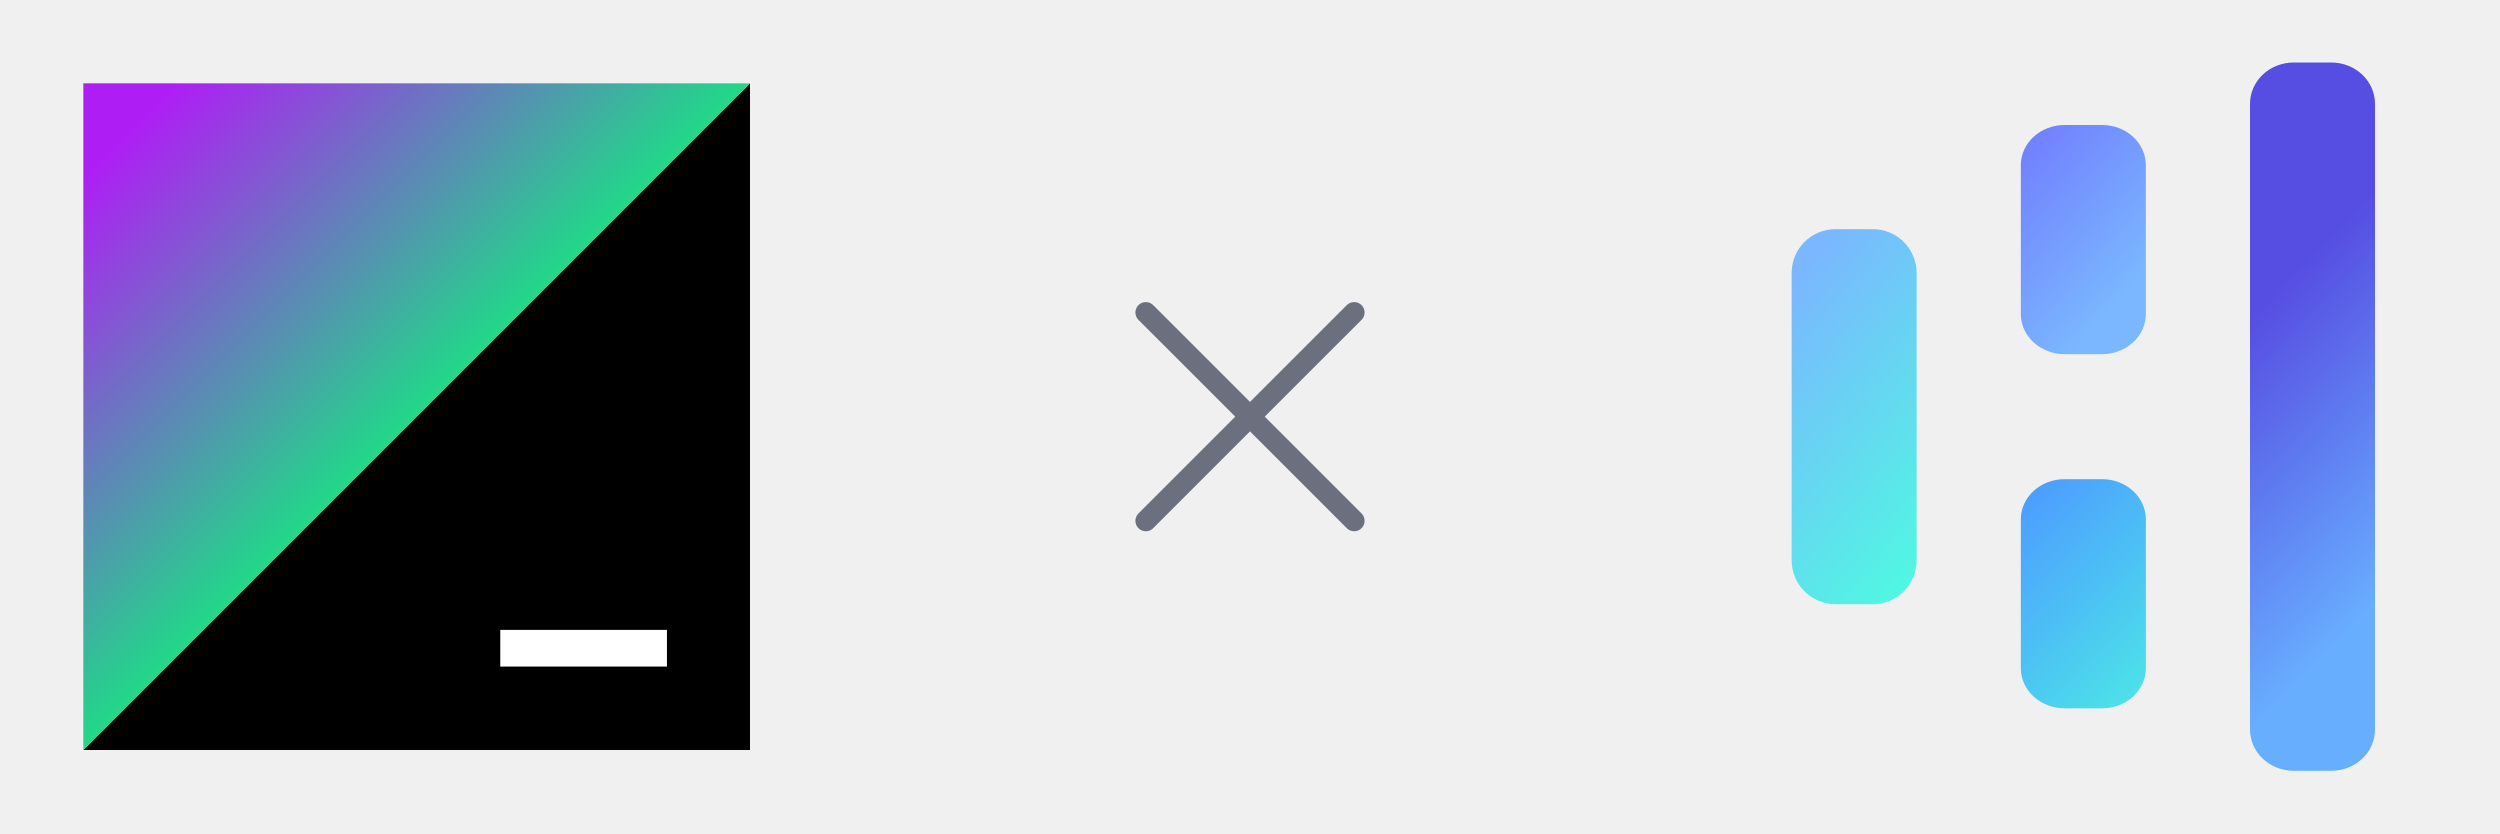
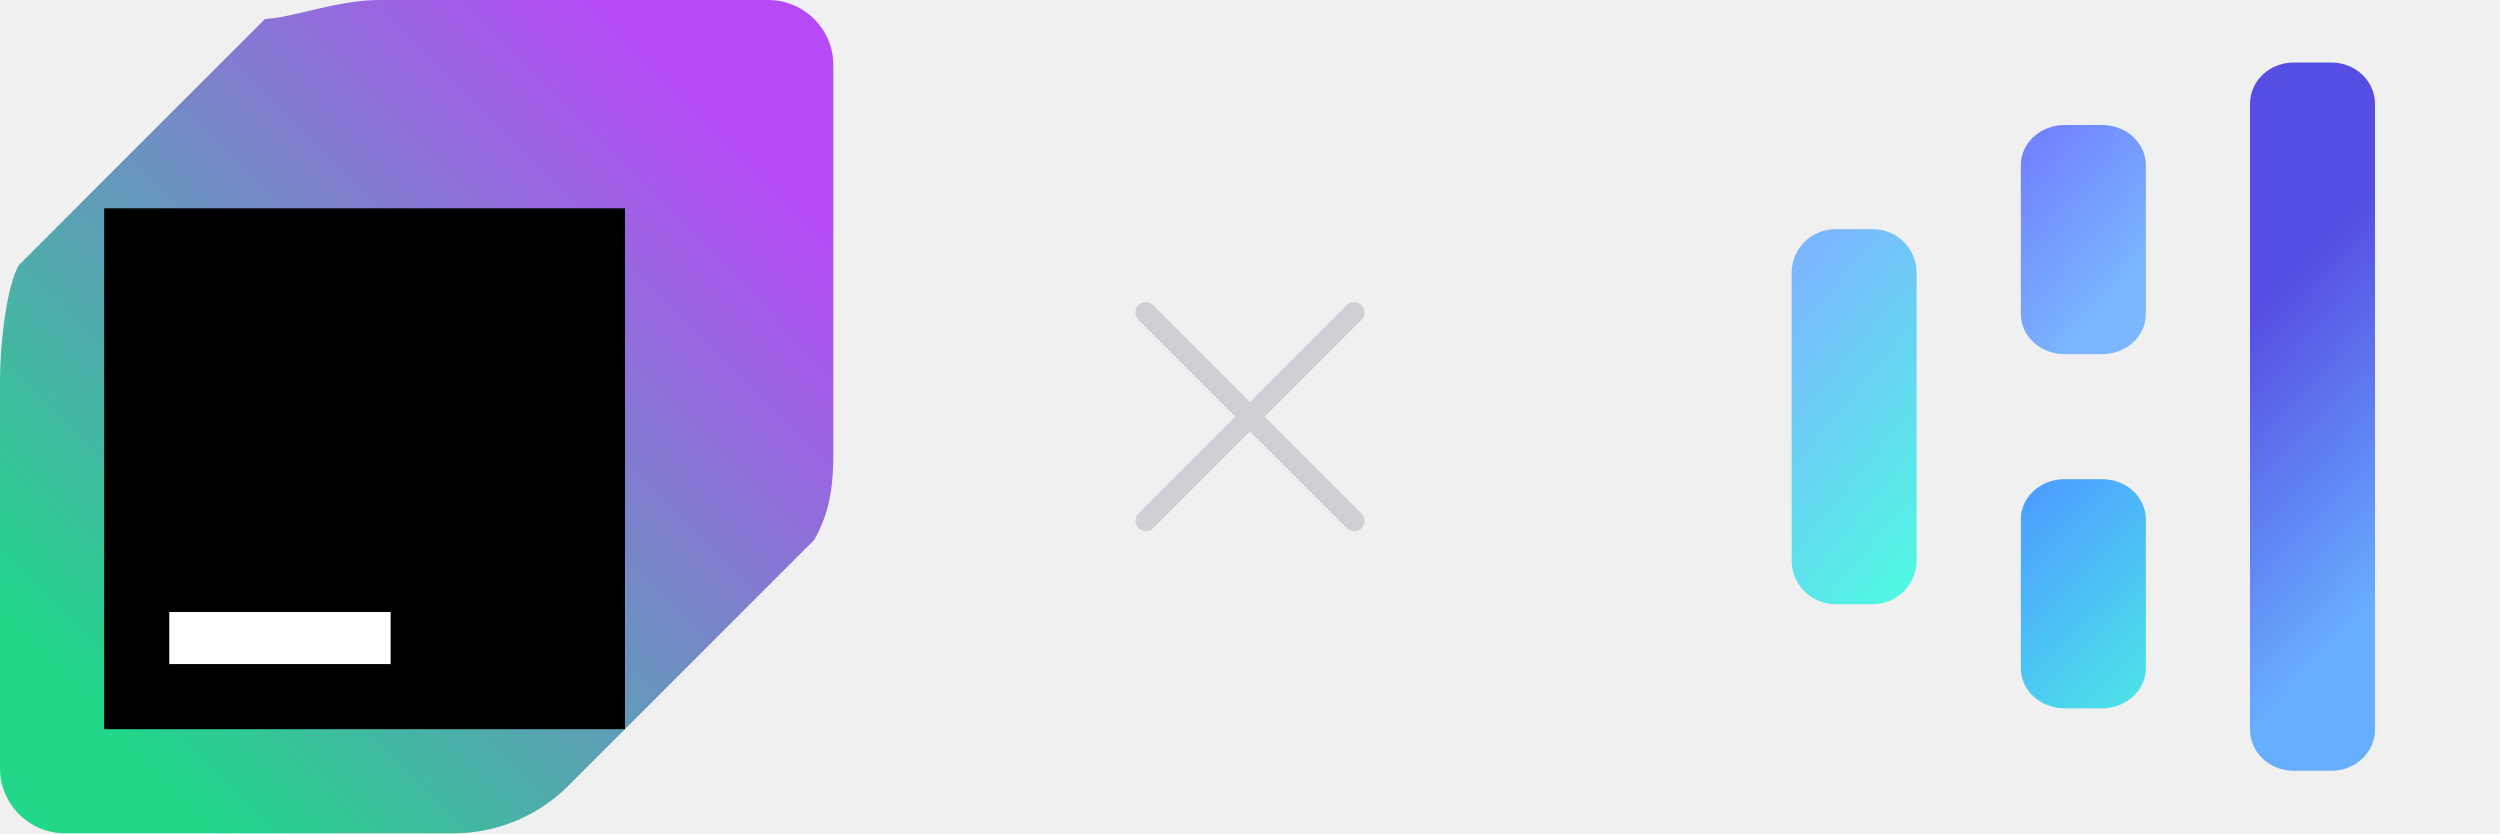
<svg xmlns="http://www.w3.org/2000/svg" width="120" height="40" viewBox="0 0 120 40" fill="none">
-   <path d="M36 4V36H4L36 4Z" fill="black" />
-   <path d="M24.013 31.995L32.013 31.995L32.013 30.235L24.013 30.235L24.013 31.995Z" fill="white" />
-   <path d="M4 36V4H36L4 36Z" fill="url(#paint0_linear_5144_417)" />
-   <path d="M55 25L65 15M65 25L55 15" stroke="#6C707E" stroke-linecap="round" />
-   <path d="M114 35.016C114 35.542 113.779 36.047 113.385 36.419C112.991 36.791 112.457 36.999 111.9 36.999H110.1C109.543 36.999 109.009 36.791 108.615 36.419C108.221 36.047 108 35.542 108 35.016V4.983C108 4.457 108.221 3.952 108.615 3.58C109.009 3.208 109.543 3 110.1 3H111.9C112.457 3 112.991 3.208 113.385 3.58C113.779 3.952 114 4.457 114 4.983V35.016Z" fill="url(#paint1_linear_5144_417)" />
-   <path d="M103 15.075C103 15.585 102.779 16.075 102.385 16.436C101.991 16.797 101.457 17 100.9 17H99.1C98.543 17 98.009 16.797 97.615 16.436C97.221 16.075 97 15.585 97 15.075V7.925C97 7.414 97.221 6.925 97.615 6.564C98.009 6.203 98.543 6 99.1 6H100.9C101.457 6 101.991 6.203 102.385 6.564C102.779 6.925 103 7.414 103 7.925V15.075Z" fill="url(#paint2_linear_5144_417)" />
-   <path d="M91.997 26.9C91.997 27.457 91.776 27.991 91.382 28.385C90.988 28.779 90.454 29 89.897 29H88.099C87.542 29 87.008 28.779 86.614 28.385C86.22 27.991 85.999 27.457 85.999 26.9V13.1C85.999 12.543 86.22 12.009 86.614 11.615C87.008 11.221 87.542 11 88.099 11H89.899C90.456 11 90.99 11.221 91.384 11.615C91.778 12.009 91.999 12.543 91.999 13.1L91.997 26.9Z" fill="url(#paint3_linear_5144_417)" />
-   <path d="M103 32.075C103 32.585 102.779 33.075 102.385 33.436C101.991 33.797 101.457 33.999 100.9 33.999H99.1C98.543 33.999 98.009 33.797 97.615 33.436C97.221 33.075 97 32.585 97 32.075V24.925C97 24.414 97.221 23.924 97.615 23.563C98.009 23.202 98.543 23 99.1 23H100.9C101.457 23 101.991 23.202 102.385 23.563C102.779 23.924 103 24.414 103 24.925V32.075Z" fill="url(#paint4_linear_5144_417)" />
+   <g clip-path="url(#clip0)">
+     <path d="M12.713 0.915L0.915 12.713C0.33 13.67 0 16.465 0 18.238V36.875C0 38.6 1.4 40 3.125 40H21.762C23.837 40 25.819 39.175 27.288 37.712L39.085 25.915C39.67 24.83 40 23.837 40 21.762V3.125C40 1.4 38.6 0 36.875 0H18.238C16.163 0 14.181 0.825 12.713 0.915Z" fill="url(#paint0_linear)" />
+     <path d="M30 10H5V35H30V10Z" fill="black" />
+     <path d="M18.75 29.375H8.125V31.875H18.75V29.375Z" fill="white" />
+   </g>
+   <path d="M55 25L65 15M65 25L55 15" stroke="#CED0D6" stroke-linecap="round" />
+   <path d="M114 35.016C114 35.542 113.779 36.047 113.385 36.419C112.991 36.791 112.457 36.999 111.9 36.999H110.1C109.543 36.999 109.009 36.791 108.615 36.419C108.221 36.047 108 35.542 108 35.016V4.983C108 4.457 108.221 3.952 108.615 3.58C109.009 3.208 109.543 3 110.1 3H111.9C112.457 3 112.991 3.208 113.385 3.58C113.779 3.952 114 4.457 114 4.983V35.016Z" fill="url(#paint1_linear)" />
+   <path d="M103 15.075C103 15.585 102.779 16.075 102.385 16.436C101.991 16.797 101.457 17 100.9 17H99.1C98.543 17 98.009 16.797 97.615 16.436C97.221 16.075 97 15.585 97 15.075V7.925C97 7.414 97.221 6.925 97.615 6.564C98.009 6.203 98.543 6 99.1 6H100.9C101.457 6 101.991 6.203 102.385 6.564C102.779 6.925 103 7.414 103 7.925V15.075Z" fill="url(#paint2_linear)" />
+   <path d="M91.997 26.9C91.997 27.457 91.776 27.991 91.382 28.385C90.988 28.779 90.454 29 89.897 29H88.099C87.542 29 87.008 28.779 86.614 28.385C86.22 27.991 85.999 27.457 85.999 26.9V13.1C85.999 12.543 86.22 12.009 86.614 11.615C87.008 11.221 87.542 11 88.099 11H89.899C90.456 11 90.99 11.221 91.384 11.615C91.778 12.009 91.999 12.543 91.999 13.1L91.997 26.9Z" fill="url(#paint3_linear)" />
+   <path d="M103 32.075C103 32.585 102.779 33.075 102.385 33.436C101.991 33.797 101.457 33.999 100.9 33.999H99.1C98.543 33.999 98.009 33.797 97.615 33.436C97.221 33.075 97 32.585 97 32.075V24.925C97 24.414 97.221 23.924 97.615 23.563C98.009 23.202 98.543 23 99.1 23H100.9C101.457 23 101.991 23.202 102.385 23.563C102.779 23.924 103 24.414 103 24.925V32.075Z" fill="url(#paint4_linear)" />
  <defs>
-     <linearGradient id="paint0_linear_5144_417" x1="24.789" y1="24.789" x2="3.877" y2="3.877" gradientUnits="userSpaceOnUse">
-       <stop offset="0.233" stop-color="#21D789" />
-       <stop offset="0.89" stop-color="#AF1DF5" />
+     <linearGradient id="paint0_linear" x1="34.693" y1="5.625" x2="5.005" y2="34.693" gradientUnits="userSpaceOnUse">
+       <stop stop-color="#B74AF7" />
+       <stop offset="1" stop-color="#21D789" />
    </linearGradient>
-     <linearGradient id="paint1_linear_5144_417" x1="112.078" y1="10.883" x2="122.196" y2="20.715" gradientUnits="userSpaceOnUse">
+     <linearGradient id="paint1_linear" x1="112.078" y1="10.883" x2="122.196" y2="20.715" gradientUnits="userSpaceOnUse">
      <stop stop-color="#564DE2" />
      <stop offset="1" stop-color="#68AEFF" />
    </linearGradient>
-     <linearGradient id="paint2_linear_5144_417" x1="97" y1="0.416" x2="106.549" y2="8.952" gradientUnits="userSpaceOnUse">
+     <linearGradient id="paint2_linear" x1="97" y1="0.416" x2="106.549" y2="8.952" gradientUnits="userSpaceOnUse">
      <stop stop-color="#6C63FF" />
      <stop offset="1" stop-color="#7AB7FE" />
    </linearGradient>
-     <linearGradient id="paint3_linear_5144_417" x1="90.345" y1="32.271" x2="78.58" y2="22.595" gradientUnits="userSpaceOnUse">
+     <linearGradient id="paint3_linear" x1="90.345" y1="32.271" x2="78.58" y2="22.595" gradientUnits="userSpaceOnUse">
      <stop stop-color="#4BFFDF" />
      <stop offset="1" stop-color="#7AB7FE" />
    </linearGradient>
-     <linearGradient id="paint4_linear_5144_417" x1="101.959" y1="40.355" x2="91.588" y2="29.647" gradientUnits="userSpaceOnUse">
+     <linearGradient id="paint4_linear" x1="101.959" y1="40.355" x2="91.588" y2="29.647" gradientUnits="userSpaceOnUse">
      <stop stop-color="#4BFFDF" />
      <stop offset="1" stop-color="#4D9FFF" />
    </linearGradient>
+     <clipPath id="clip0">
+       <rect width="40" height="40" fill="white" />
+     </clipPath>
  </defs>
</svg>
